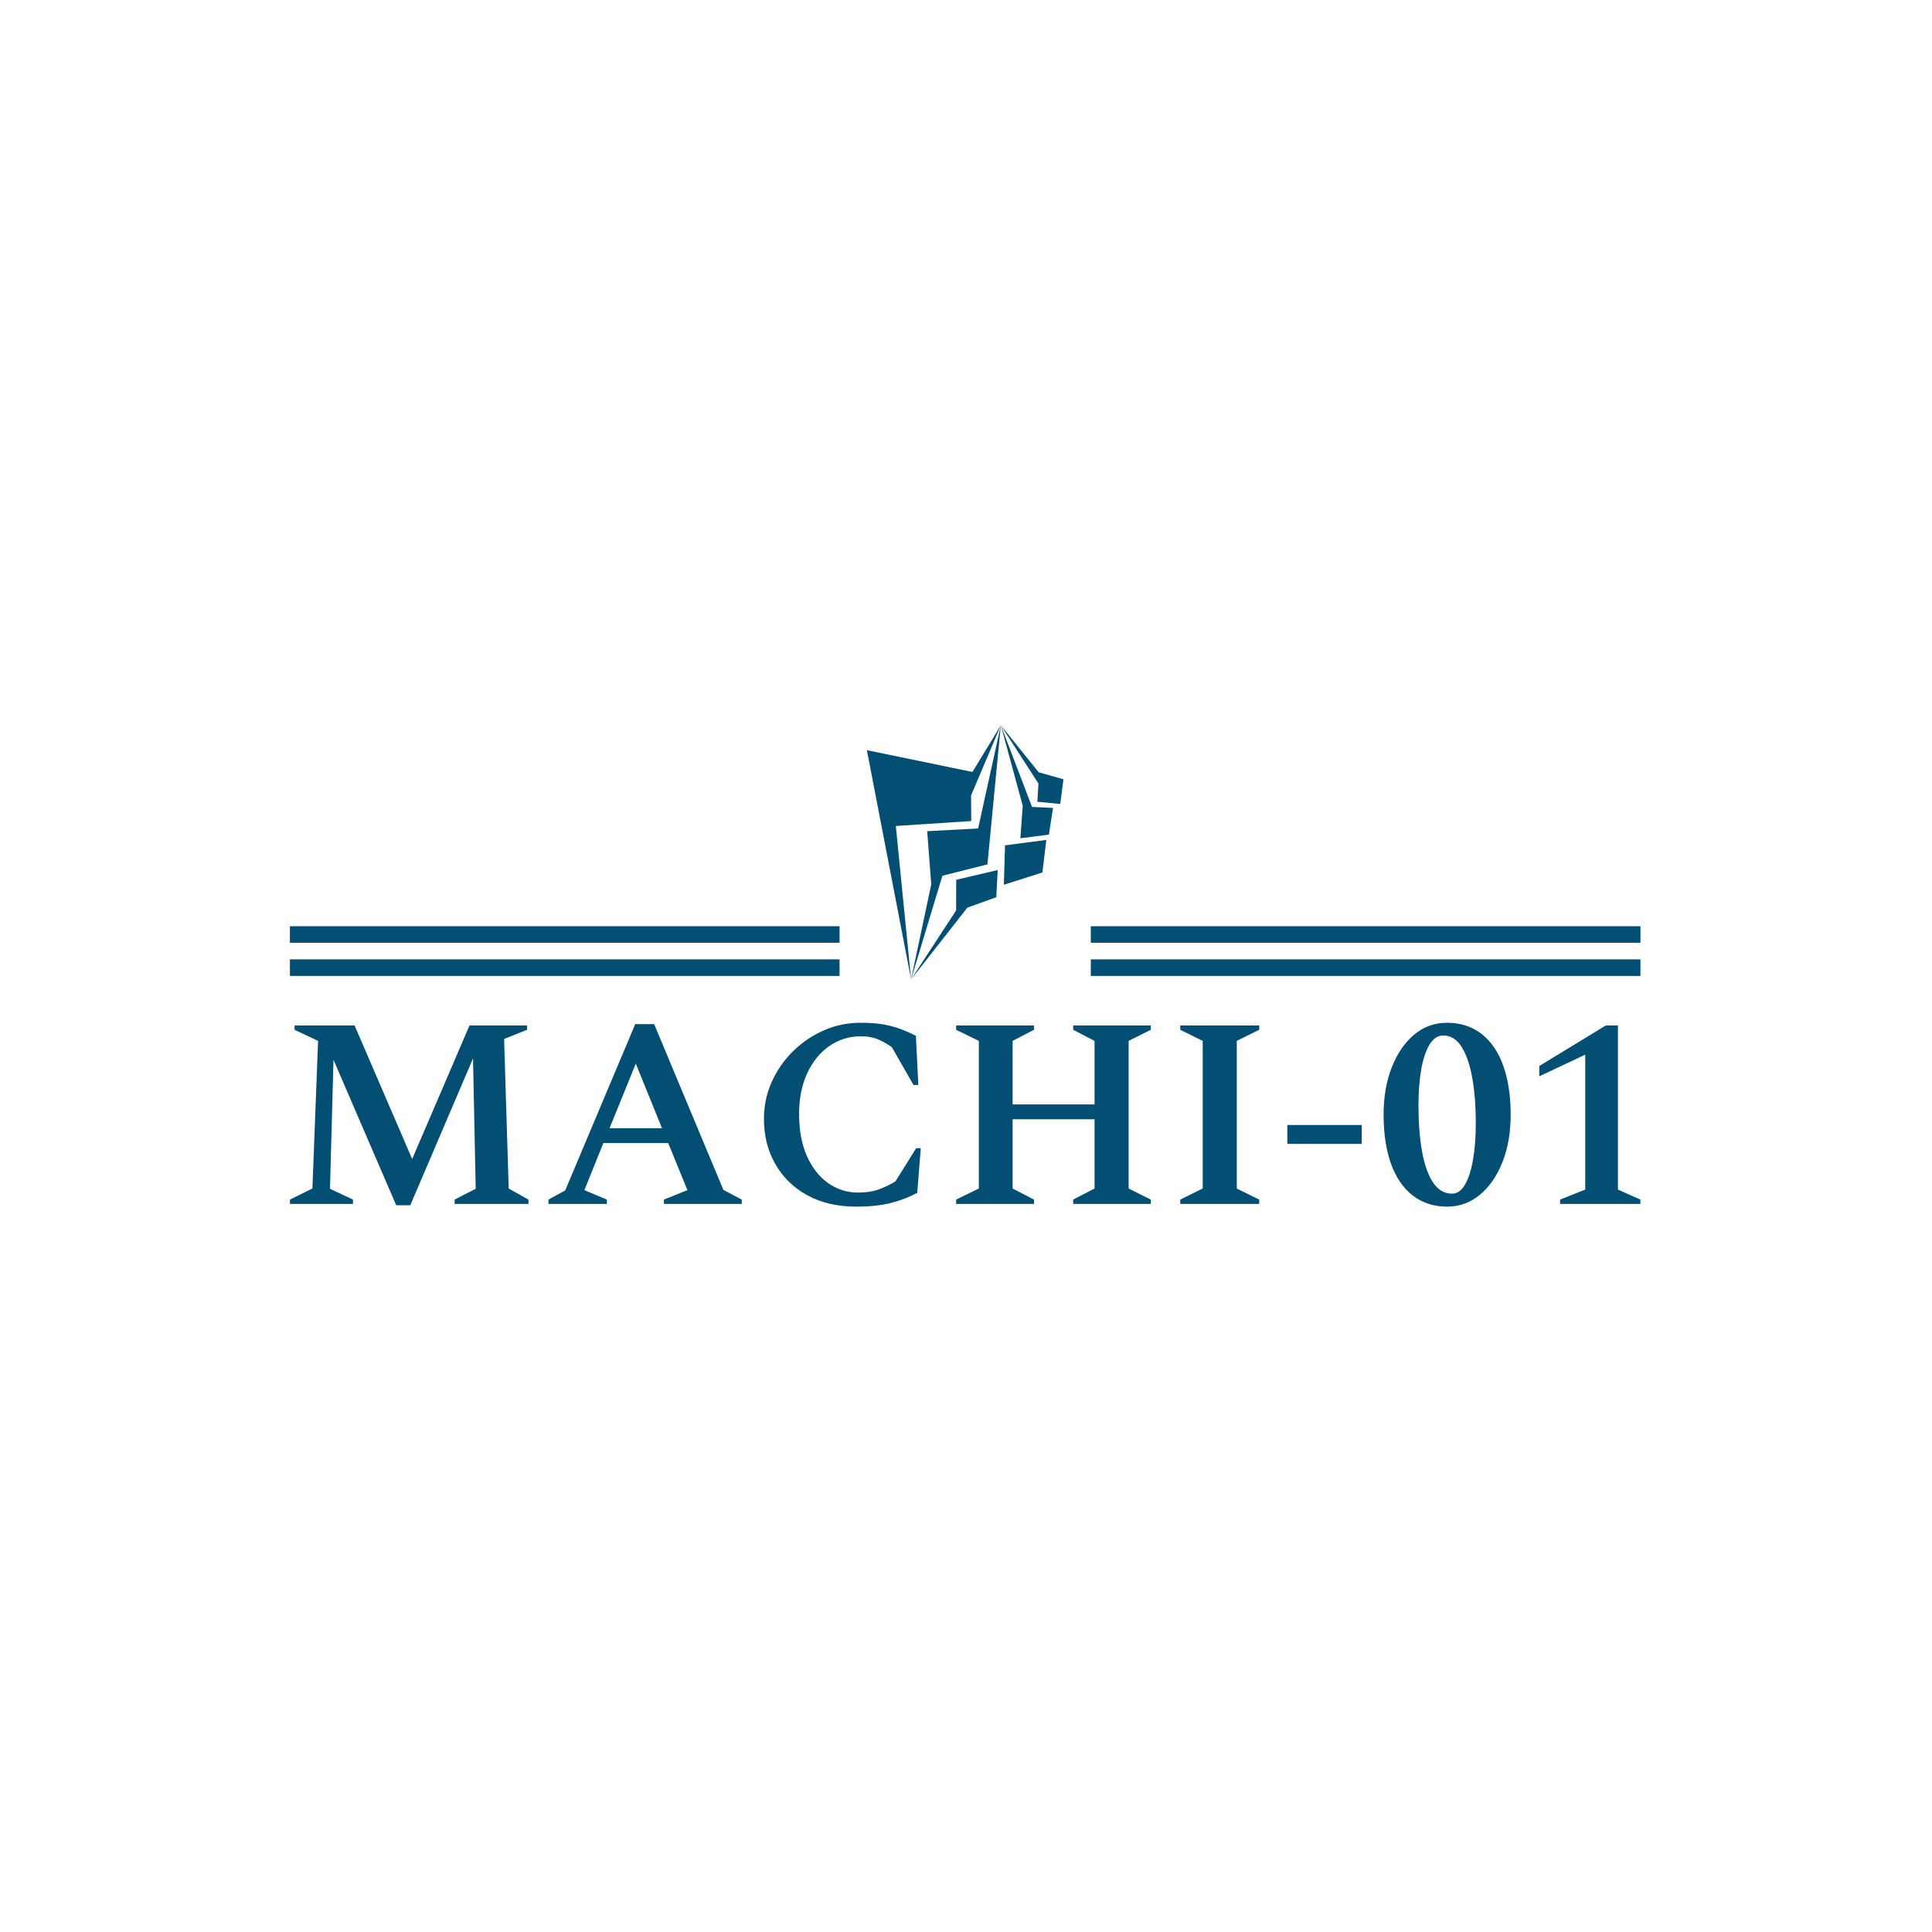
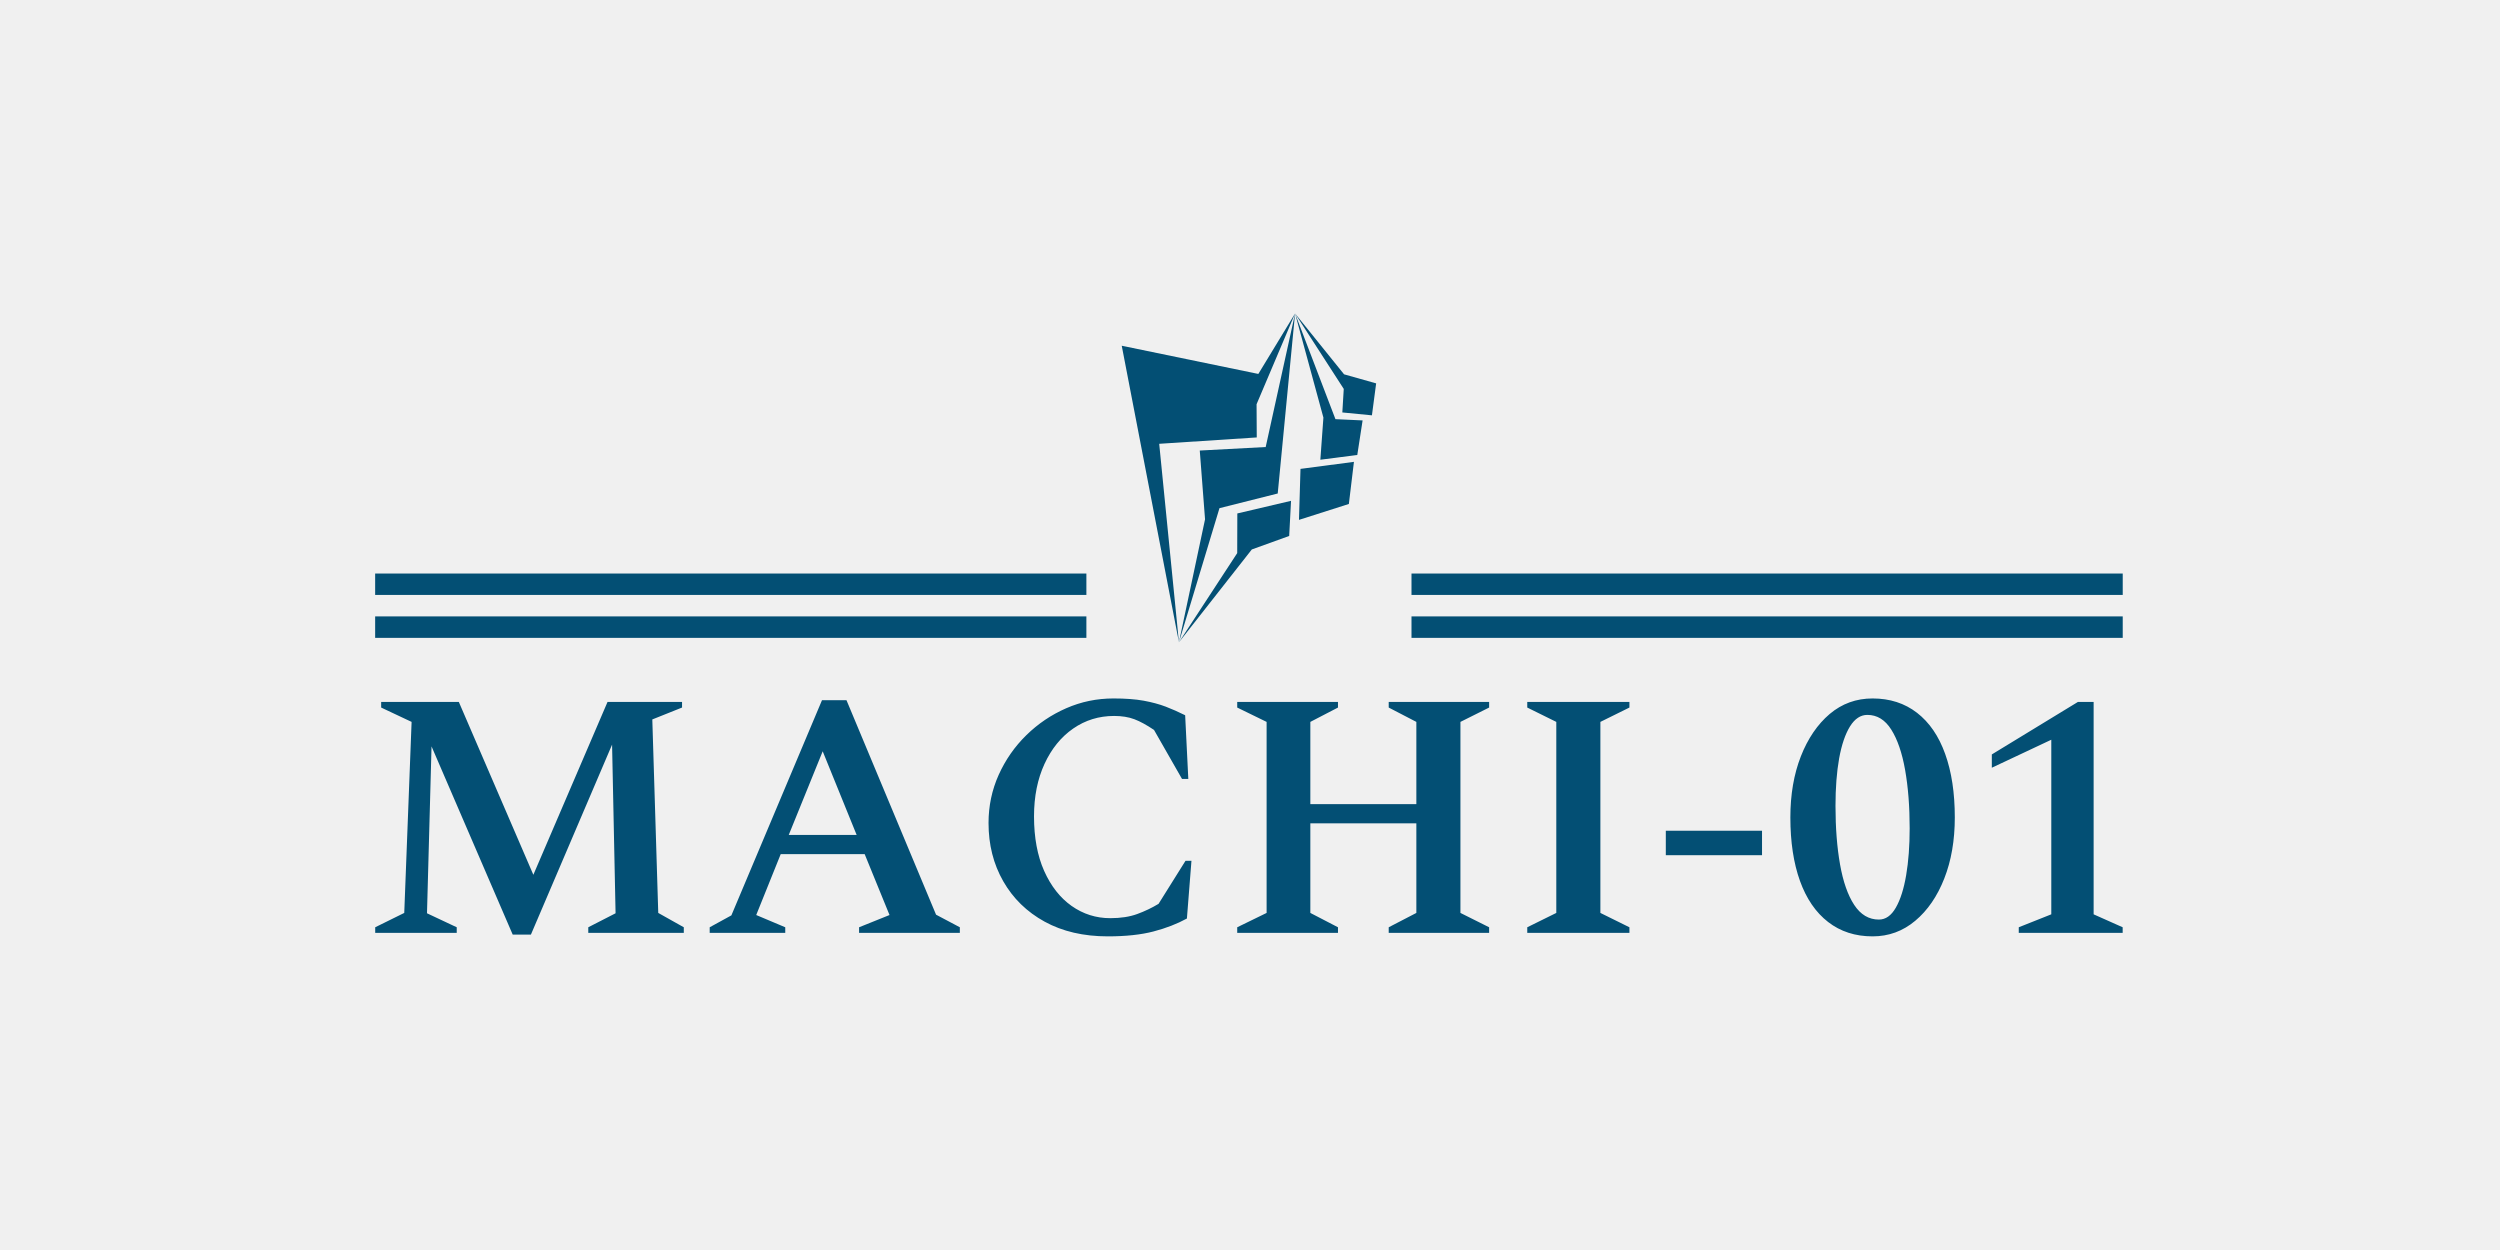
- <svg xmlns="http://www.w3.org/2000/svg" version="1.1" width="100" height="100" viewBox="0 0 1000 1000">
-   <rect width="1000" height="1000" fill="#ffffff" />
+ <svg xmlns="http://www.w3.org/2000/svg" version="1.1" width="300" height="150" viewBox="250 250 500 500">
  <g transform="matrix(0.7,0,0,0.7,149.5758,375.3727)">
    <svg viewBox="0 0 396 141" data-background-color="#ffffff" preserveAspectRatio="xMidYMid meet" height="356" width="1000">
      <g id="tight-bounds" transform="matrix(1,0,0,1,0.2399967,0.01541889)">
        <svg viewBox="0 0 395.52 140.969" height="140.969" width="395.52">
          <g>
            <svg viewBox="0 0 395.52 140.969" height="140.969" width="395.52">
              <g transform="matrix(1,0,0,1,0,87.1246)">
                <svg viewBox="0 0 395.52 53.845" height="53.845" width="395.52">
                  <g id="textblocktransform">
                    <svg viewBox="0 0 395.52 53.845" height="53.845" width="395.52" id="textblock">
                      <g>
                        <svg viewBox="0 0 395.52 53.845" height="53.845" width="395.52">
                          <g transform="matrix(1,0,0,1,0,0)">
                            <svg width="395.52" viewBox="2.45 -33.5 249.73 34" height="53.845" data-palette-color="#034f74">
                              <path d="M14.1 0L2.45 0 2.45-0.8 6.6-2.85 7.65-30.15 3.3-32.2 3.3-33 14.4-33 25.05-8.3 35.65-33 46.3-33 46.3-32.2 42.05-30.5 42.9-2.85 46.55-0.8 46.55 0 32.9 0 32.9-0.8 36.8-2.8 36.3-26.9 24.7 0.25 22.1 0.25 10.5-26.65 9.85-2.8 14.1-0.8 14.1 0ZM61.05 0L50.25 0 50.25-0.8 53.35-2.5 66.3-33.25 69.8-33.25 82.6-2.6 86-0.8 86 0 71.6 0 71.6-0.8 75.95-2.55 72.4-11.25 60.4-11.25 56.9-2.55 61.05-0.8 61.05 0ZM66.4-25.95L61.55-14 71.25-14 66.4-25.95ZM107.15 0.5L107.15 0.5Q101.95 0.5 98.12-1.6 94.3-3.7 92.2-7.38 90.1-11.05 90.1-15.7L90.1-15.7Q90.1-19.35 91.55-22.58 93-25.8 95.5-28.25 98-30.7 101.2-32.1 104.4-33.5 107.95-33.5L107.95-33.5Q110.5-33.5 112.27-33.18 114.05-32.85 115.42-32.33 116.8-31.8 118.2-31.1L118.2-31.1 118.65-22 117.75-22 113.75-29Q112.2-30.05 110.95-30.53 109.7-31 108.05-31L108.05-31Q104.8-31 102.2-29.2 99.6-27.4 98.1-24.15 96.6-20.9 96.6-16.65L96.6-16.65Q96.6-12.1 98.05-8.85 99.5-5.6 101.97-3.85 104.45-2.1 107.5-2.1L107.5-2.1Q109.75-2.1 111.37-2.7 113-3.3 114.4-4.15L114.4-4.15 118.25-10.3 119.1-10.3 118.45-2.05Q116.35-0.9 113.67-0.2 111 0.5 107.15 0.5ZM140.04 0L125.64 0 125.64-0.8 129.84-2.85 129.84-30.15 125.64-32.2 125.64-33 140.04-33 140.04-32.2 136.09-30.15 136.09-18.4 151.24-18.4 151.24-30.15 147.29-32.2 147.29-33 161.64-33 161.64-32.2 157.54-30.15 157.54-2.85 161.64-0.8 161.64 0 147.29 0 147.29-0.8 151.24-2.85 151.24-15.65 136.09-15.65 136.09-2.85 140.04-0.8 140.04 0ZM181.69 0L167.09 0 167.09-0.8 171.24-2.85 171.24-30.15 167.09-32.2 167.09-33 181.69-33 181.69-32.2 177.54-30.15 177.54-2.85 181.69-0.8 181.69 0ZM200.64-11.1L186.89-11.1 186.89-14.6 200.64-14.6 200.64-11.1ZM216.44 0.5L216.44 0.5Q212.74 0.5 210.09-1.55 207.44-3.6 206.06-7.43 204.69-11.25 204.69-16.5L204.69-16.5Q204.69-21.4 206.19-25.23 207.69-29.05 210.31-31.28 212.94-33.5 216.44-33.5L216.44-33.5Q220.14-33.5 222.79-31.45 225.44-29.4 226.81-25.58 228.19-21.75 228.19-16.5L228.19-16.5Q228.19-11.6 226.69-7.78 225.19-3.95 222.54-1.73 219.89 0.5 216.44 0.5ZM217.34-1.9L217.34-1.9Q218.79-1.9 219.76-3.6 220.74-5.3 221.24-8.25 221.74-11.2 221.74-14.95L221.74-14.95Q221.74-19.6 221.09-23.28 220.44-26.95 219.11-29.05 217.79-31.15 215.69-31.15L215.69-31.15Q214.24-31.15 213.21-29.5 212.19-27.85 211.66-24.93 211.14-22 211.14-18.15L211.14-18.15Q211.14-13.45 211.79-9.78 212.44-6.1 213.81-4 215.19-1.9 217.34-1.9ZM252.18 0L237.33 0 237.33-0.8 241.98-2.65 241.98-27.6 233.48-23.6 233.48-25.5 245.78-33 248.03-33 248.03-2.65 252.18-0.8 252.18 0Z" opacity="1" transform="matrix(1,0,0,1,0,0)" fill="#034f74" class="wordmark-text-0" data-fill-palette-color="primary" id="text-0" />
                            </svg>
                          </g>
                        </svg>
                      </g>
                    </svg>
                  </g>
                </svg>
              </g>
              <g transform="matrix(1,0,0,1,160.9702,0)">
                <svg viewBox="0 0 73.58 74.413" height="74.413" width="73.58">
                  <g>
                    <svg version="1.1" x="8" y="0" viewBox="12.983 1 75.686 97.813" enable-background="new 0 0 100 100" xml:space="preserve" height="74.413" width="57.58" class="icon-icon-0" data-fill-palette-color="accent" id="icon-0">
                      <g fill="#034f74" data-fill-palette-color="accent">
                        <polygon fill-rule="evenodd" clip-rule="evenodd" points="12.983,10.59 30.001,98.813 24.129,39.764 53.15,37.872 53.096,27.989    64.549,1 53.622,18.977  " fill="#034f74" data-fill-palette-color="accent" />
                        <polygon fill-rule="evenodd" clip-rule="evenodd" points="59.389,54.548 64.549,1.007 55.809,40.723 36.197,41.768 37.767,62.23    30.001,98.813 42.058,58.914  " fill="#034f74" data-fill-palette-color="accent" />
                        <polygon fill-rule="evenodd" clip-rule="evenodd" points="62.8,67.182 63.349,56.729 47.37,60.484 47.338,72.281 30.001,98.813    51.681,71.197  " fill="#034f74" data-fill-palette-color="accent" />
                        <polygon fill-rule="evenodd" clip-rule="evenodd" points="65.711,62.394 80.552,57.663 82.061,45.131 66.162,47.226  " fill="#034f74" data-fill-palette-color="accent" />
                        <polygon fill-rule="evenodd" clip-rule="evenodd" points="72.07,44.502 83.058,43.085 84.639,32.807 76.56,32.434 64.549,1    72.979,31.967  " fill="#034f74" data-fill-palette-color="accent" />
                        <polygon fill-rule="evenodd" clip-rule="evenodd" points="87.413,31.294 88.669,21.788 79.125,19.094 64.549,1 79.032,23.437    78.61,30.437  " fill="#034f74" data-fill-palette-color="accent" />
                      </g>
                    </svg>
                  </g>
                </svg>
              </g>
              <g>
                <rect width="160.97" height="4.856" y="68.557" x="234.55" fill="#034f74" data-fill-palette-color="accent" />
                <rect width="160.97" height="4.856" y="68.557" x="0" fill="#034f74" data-fill-palette-color="accent" />
                <rect width="160.97" height="4.856" y="58.846" x="234.55" fill="#034f74" data-fill-palette-color="accent" />
                <rect width="160.97" height="4.856" y="58.846" x="0" fill="#034f74" data-fill-palette-color="accent" />
              </g>
            </svg>
          </g>
          <defs />
        </svg>
        <rect width="395.52" height="140.969" fill="none" stroke="none" visibility="hidden" />
      </g>
    </svg>
  </g>
</svg>
